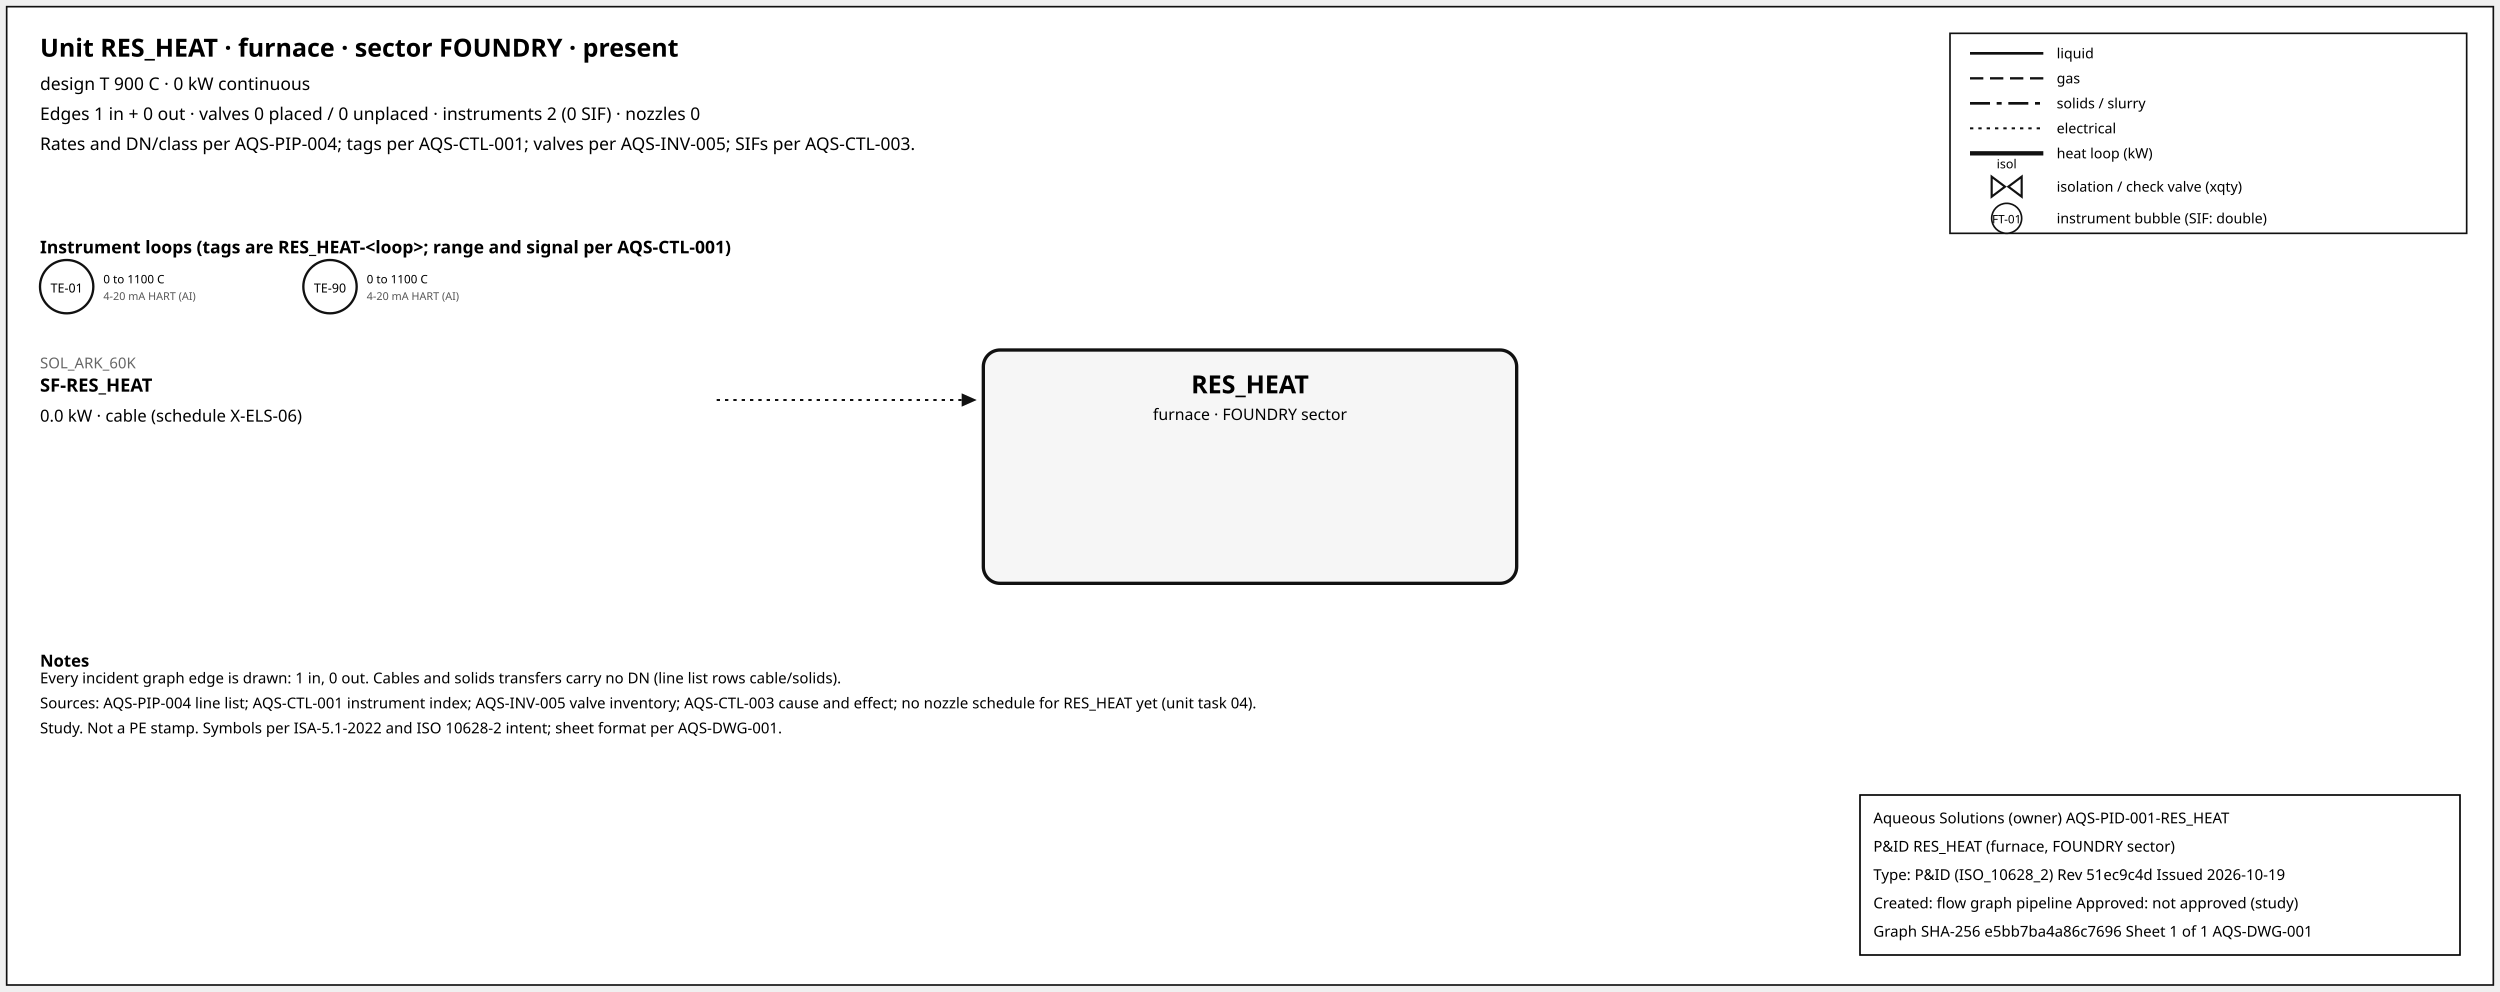
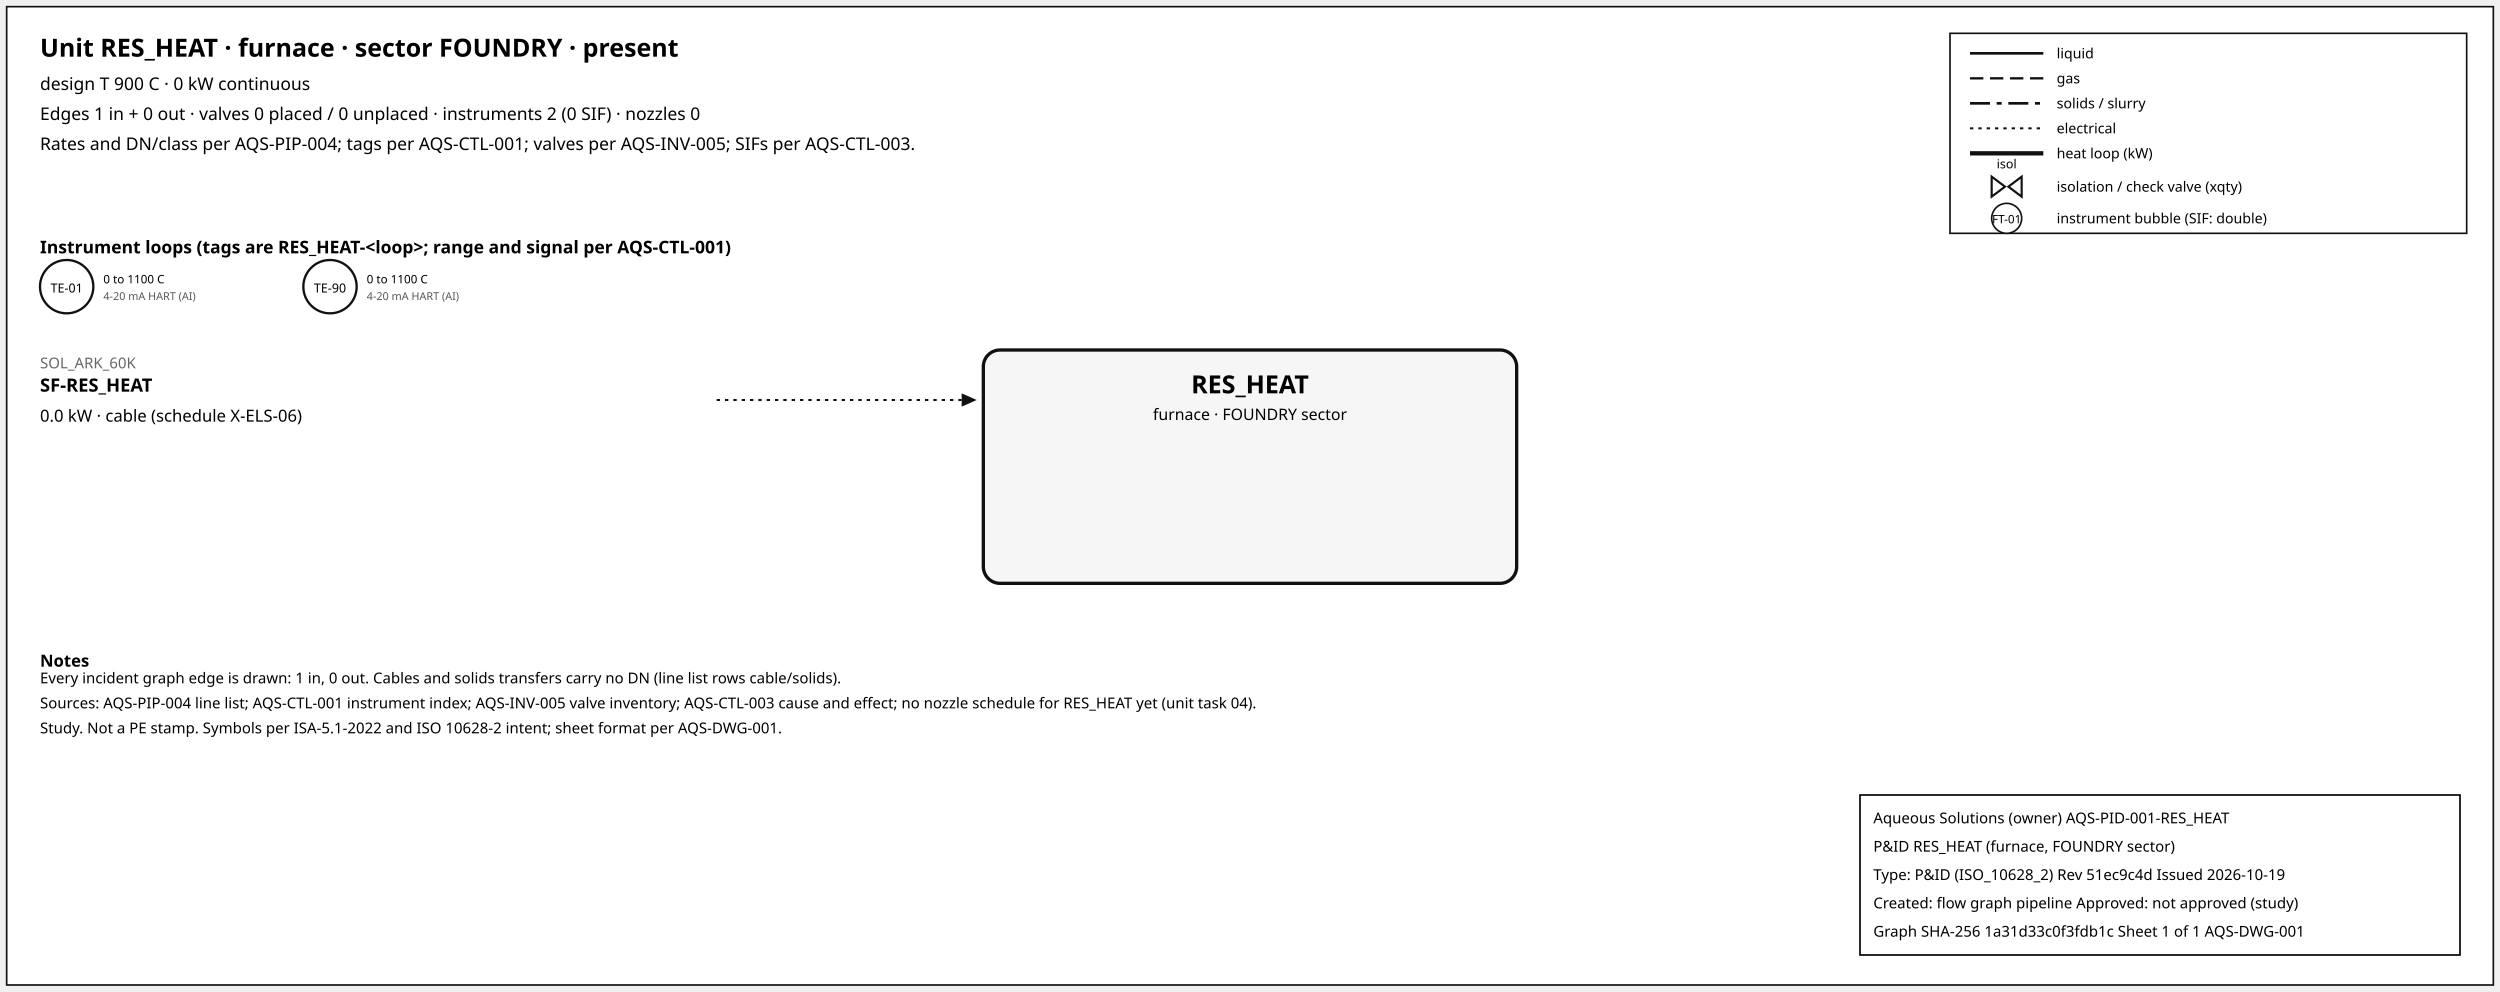
<svg xmlns="http://www.w3.org/2000/svg" width="1500" height="595" font-family="sans-serif">
  <rect x="4" y="4" width="1492" height="587" fill="white" stroke="#111" />
  <text x="24" y="34" font-size="15" font-weight="600">Unit RES_HEAT · furnace · sector FOUNDRY · present</text>
  <text x="24" y="54" font-size="10.5">design T 900 C · 0 kW continuous</text>
  <text x="24" y="72" font-size="10.5">Edges 1 in + 0 out · valves 0 placed / 0 unplaced · instruments 2 (0 SIF) · nozzles 0</text>
  <text x="24" y="90" font-size="10.5">Rates and DN/class per AQS-PIP-004; tags per AQS-CTL-001; valves per AQS-INV-005; SIFs per AQS-CTL-003.</text>
  <rect x="1170" y="20" width="310" height="120" fill="white" stroke="#111" />
  <line x1="1182" y1="32" x2="1226" y2="32" stroke="#111" stroke-width="1.6" />
  <text x="1234" y="35" font-size="8.5">liquid</text>
  <line x1="1182" y1="47" x2="1226" y2="47" stroke="#111" stroke-width="1.4" stroke-dasharray="8,4" />
  <text x="1234" y="50" font-size="8.5">gas</text>
  <line x1="1182" y1="62" x2="1226" y2="62" stroke="#111" stroke-width="1.6" stroke-dasharray="12,4,3,4" />
  <text x="1234" y="65" font-size="8.5">solids / slurry</text>
  <line x1="1182" y1="77" x2="1226" y2="77" stroke="#111" stroke-width="1.2" stroke-dasharray="2,3" />
  <text x="1234" y="80" font-size="8.5">electrical</text>
  <line x1="1182" y1="92" x2="1226" y2="92" stroke="#111" stroke-width="2.6" />
  <text x="1234" y="95" font-size="8.5">heat loop (kW)</text>
  <path d="M 1195.0,106 L 1203.0,112 L 1195.0,118 Z M 1213.0,106 L 1205.0,112 L 1213.0,118 Z" fill="white" stroke="#111" stroke-width="1.3" />
  <text x="1204.0" y="101.0" font-size="7.5" text-anchor="middle">isol</text>
  <text x="1234" y="115" font-size="8.5">isolation / check valve (xqty)</text>
  <circle cx="1204" cy="131" r="9" fill="white" stroke="#111" />
  <text x="1204" y="134" font-size="7" text-anchor="middle">FT-01</text>
  <text x="1234" y="134" font-size="8.5">instrument bubble (SIF: double)</text>
  <text x="24" y="152" font-size="10.5" font-weight="600">Instrument loops (tags are RES_HEAT-&lt;loop&gt;; range and signal per AQS-CTL-001)</text>
  <circle cx="40" cy="172" r="16" fill="white" stroke="#111" stroke-width="1.4" />
  <text x="40" y="175.5" font-size="7.5" text-anchor="middle">TE-01</text>
  <text x="62" y="170" font-size="7">0 to 1100 C</text>
  <text x="62" y="180" font-size="6.5" fill="#555">4-20 mA HART (AI)</text>
  <circle cx="198" cy="172" r="16" fill="white" stroke="#111" stroke-width="1.4" />
  <text x="198" y="175.5" font-size="7.5" text-anchor="middle">TE-90</text>
  <text x="220" y="170" font-size="7">0 to 1100 C</text>
  <text x="220" y="180" font-size="6.5" fill="#555">4-20 mA HART (AI)</text>
  <rect x="590" y="210" width="320" height="140" rx="10" fill="#f6f6f6" stroke="#111" stroke-width="2" />
  <text x="750.0" y="236" font-size="15" font-weight="700" text-anchor="middle">RES_HEAT</text>
  <text x="750.0" y="252" font-size="9.5" text-anchor="middle">furnace · FOUNDRY sector</text>
  <line x1="430" y1="240" x2="577" y2="240" stroke="#111" stroke-width="1.2" stroke-dasharray="2,3" class="edge-in" />
  <polygon points="586,240 577,236 577,244" fill="#111" />
  <text x="24" y="221" font-size="9" fill="#666" text-anchor="start">SOL_ARK_60K</text>
  <text x="24" y="235" font-size="11" font-weight="600" text-anchor="start">SF-RES_HEAT</text>
  <text x="24" y="253" font-size="10" text-anchor="start">0.0 kW · cable (schedule X-ELS-06)</text>
  <text x="24" y="400" font-size="10" font-weight="600">Notes</text>
  <text x="24" y="410" font-size="9">Every incident graph edge is drawn: 1 in, 0 out. Cables and solids transfers carry no DN (line list rows cable/solids).</text>
  <text x="24" y="425" font-size="9">Sources: AQS-PIP-004 line list; AQS-CTL-001 instrument index; AQS-INV-005 valve inventory; AQS-CTL-003 cause and effect; no nozzle schedule for RES_HEAT yet (unit task 04).</text>
  <text x="24" y="440" font-size="9">Study. Not a PE stamp. Symbols per ISA-5.1-2022 and ISO 10628-2 intent; sheet format per AQS-DWG-001.</text>
  <g id="aqs-title-block">
    <rect x="1116" y="477" width="360" height="96" fill="white" stroke="black" stroke-width="1" />
    <text x="1124" y="494" font-size="9">Aqueous Solutions (owner)   AQS-PID-001-RES_HEAT</text>
    <text x="1124" y="511" font-size="9">P&amp;ID RES_HEAT (furnace, FOUNDRY sector)</text>
    <text x="1124" y="528" font-size="9">Type: P&amp;ID (ISO_10628_2)   Rev 51ec9c4d   Issued 2026-10-19</text>
    <text x="1124" y="545" font-size="9">Created: flow graph pipeline   Approved: not approved (study)</text>
-     <text x="1124" y="562" font-size="9">Graph SHA-256 e5bb7ba4a86c7696   Sheet 1 of 1   AQS-DWG-001</text>
+     <text x="1124" y="562" font-size="9">Graph SHA-256 1a31d33c0f3fdb1c   Sheet 1 of 1   AQS-DWG-001</text>
  </g>
</svg>
